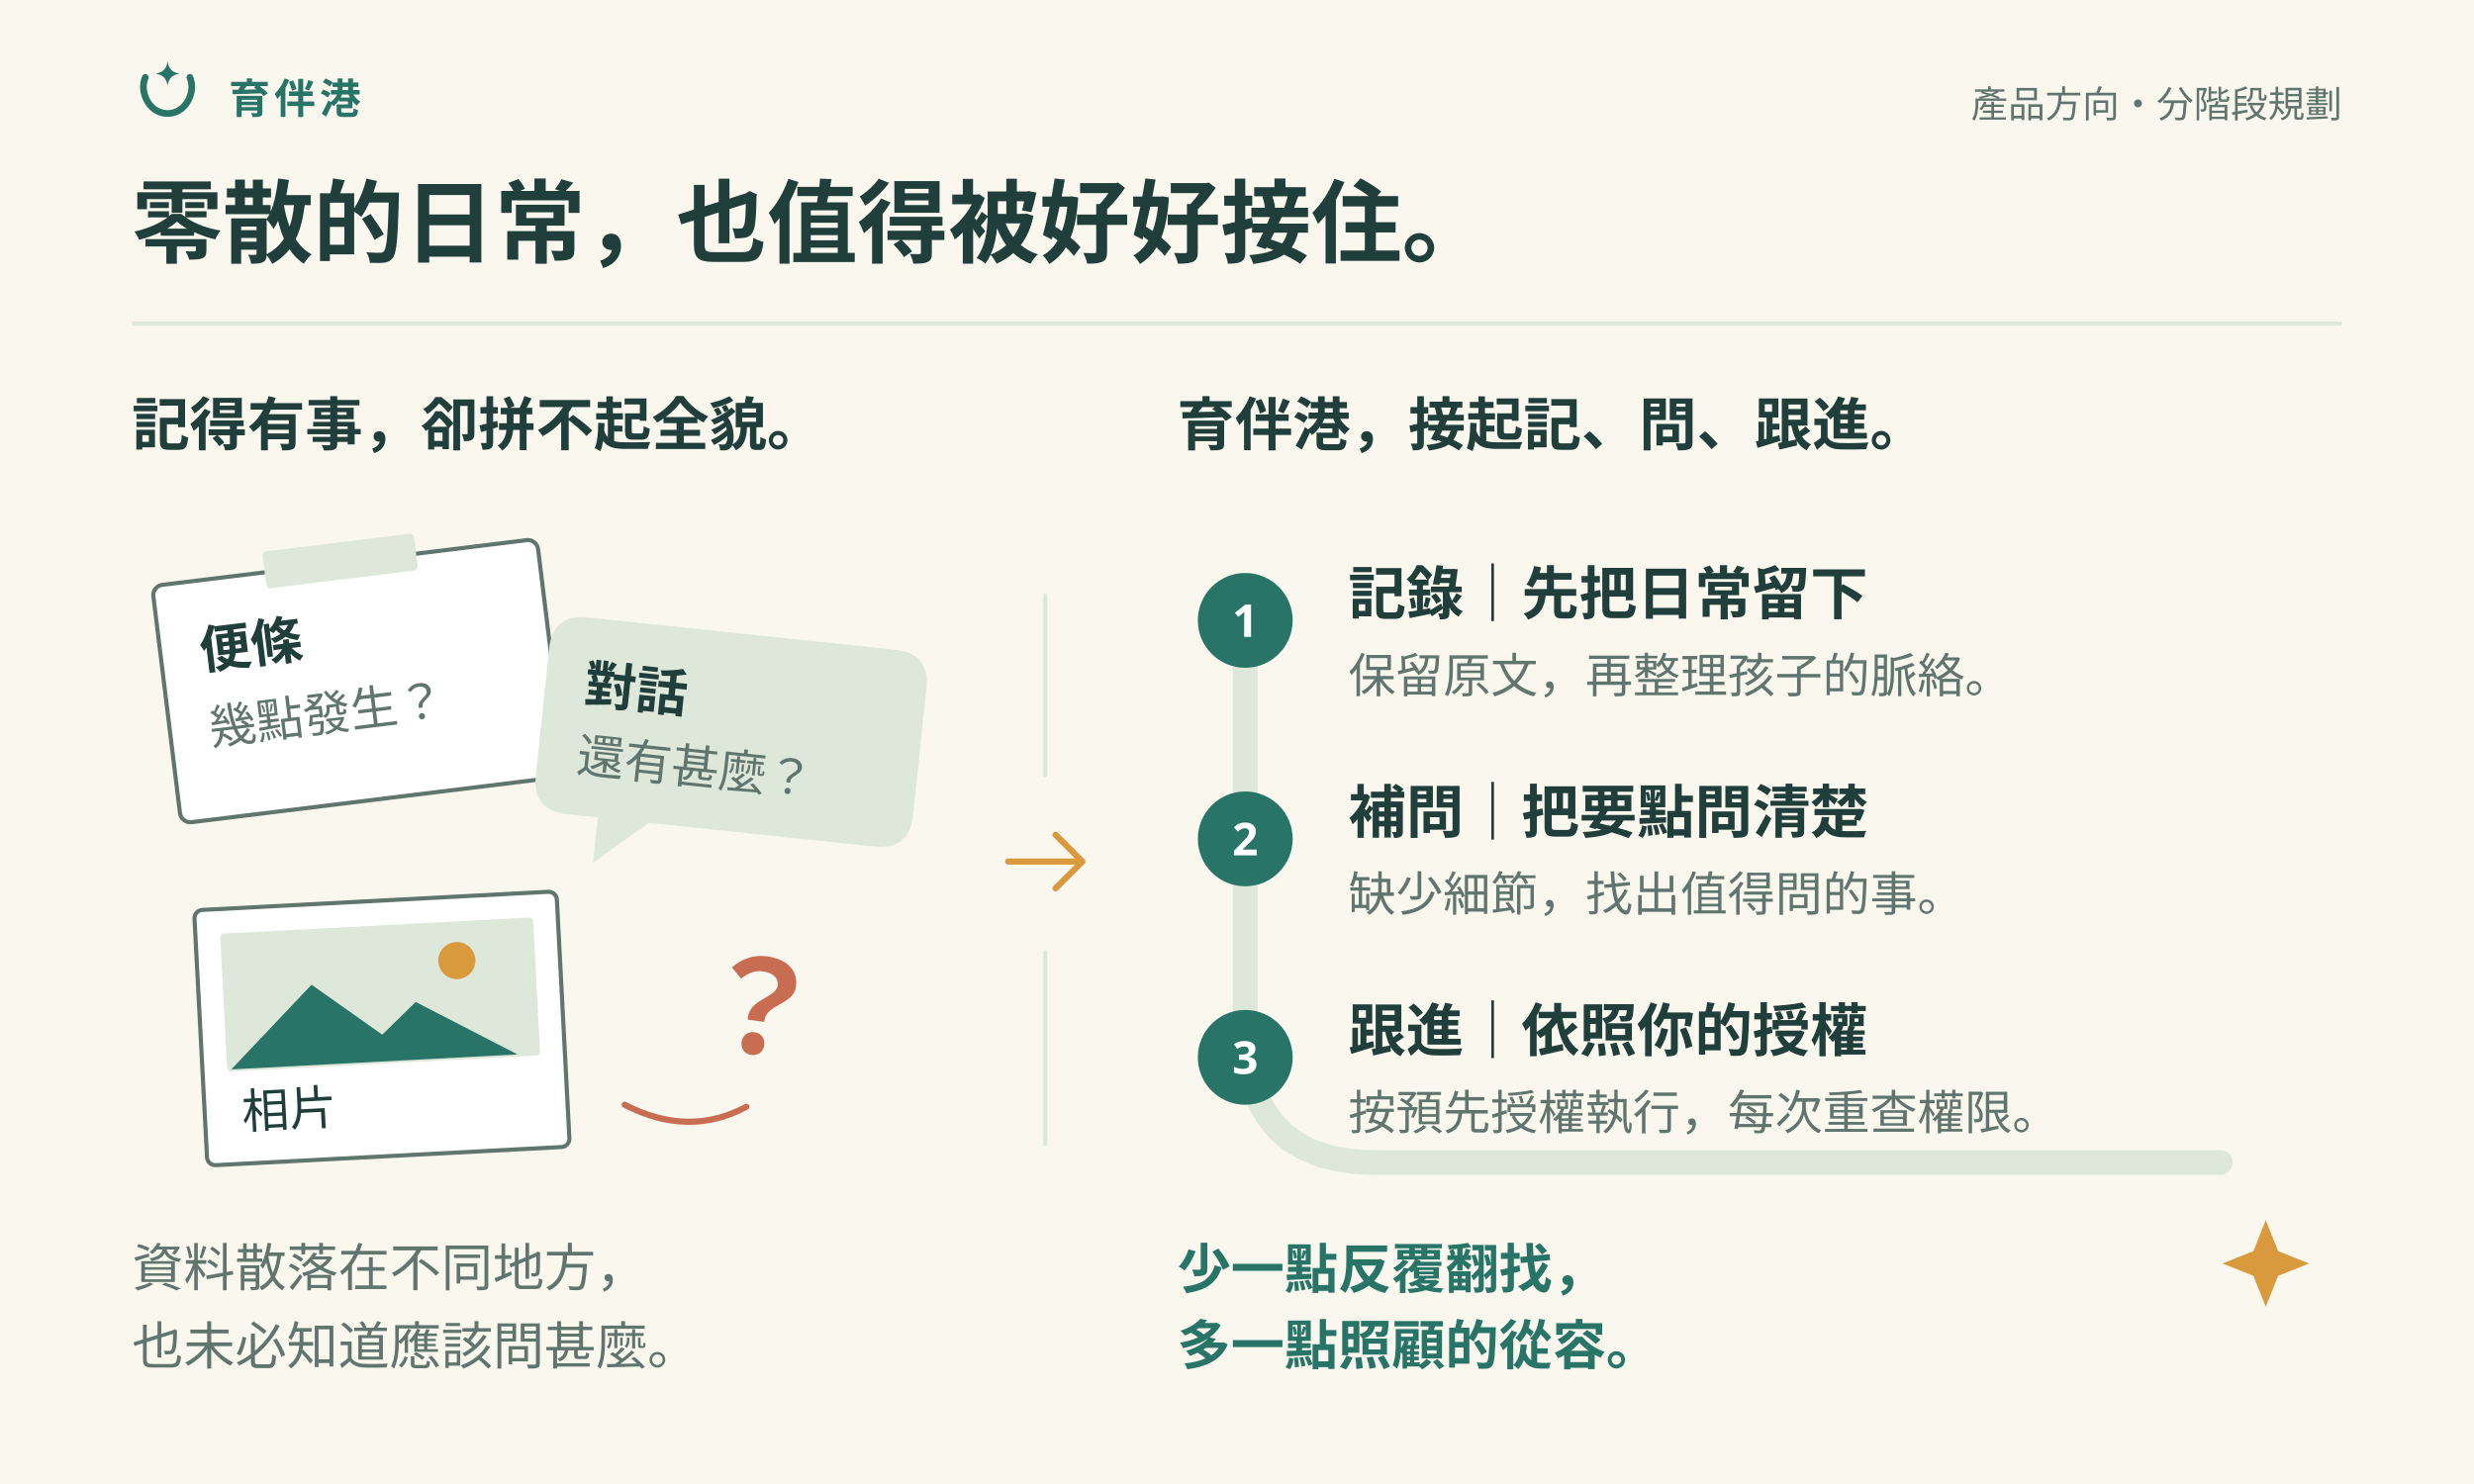
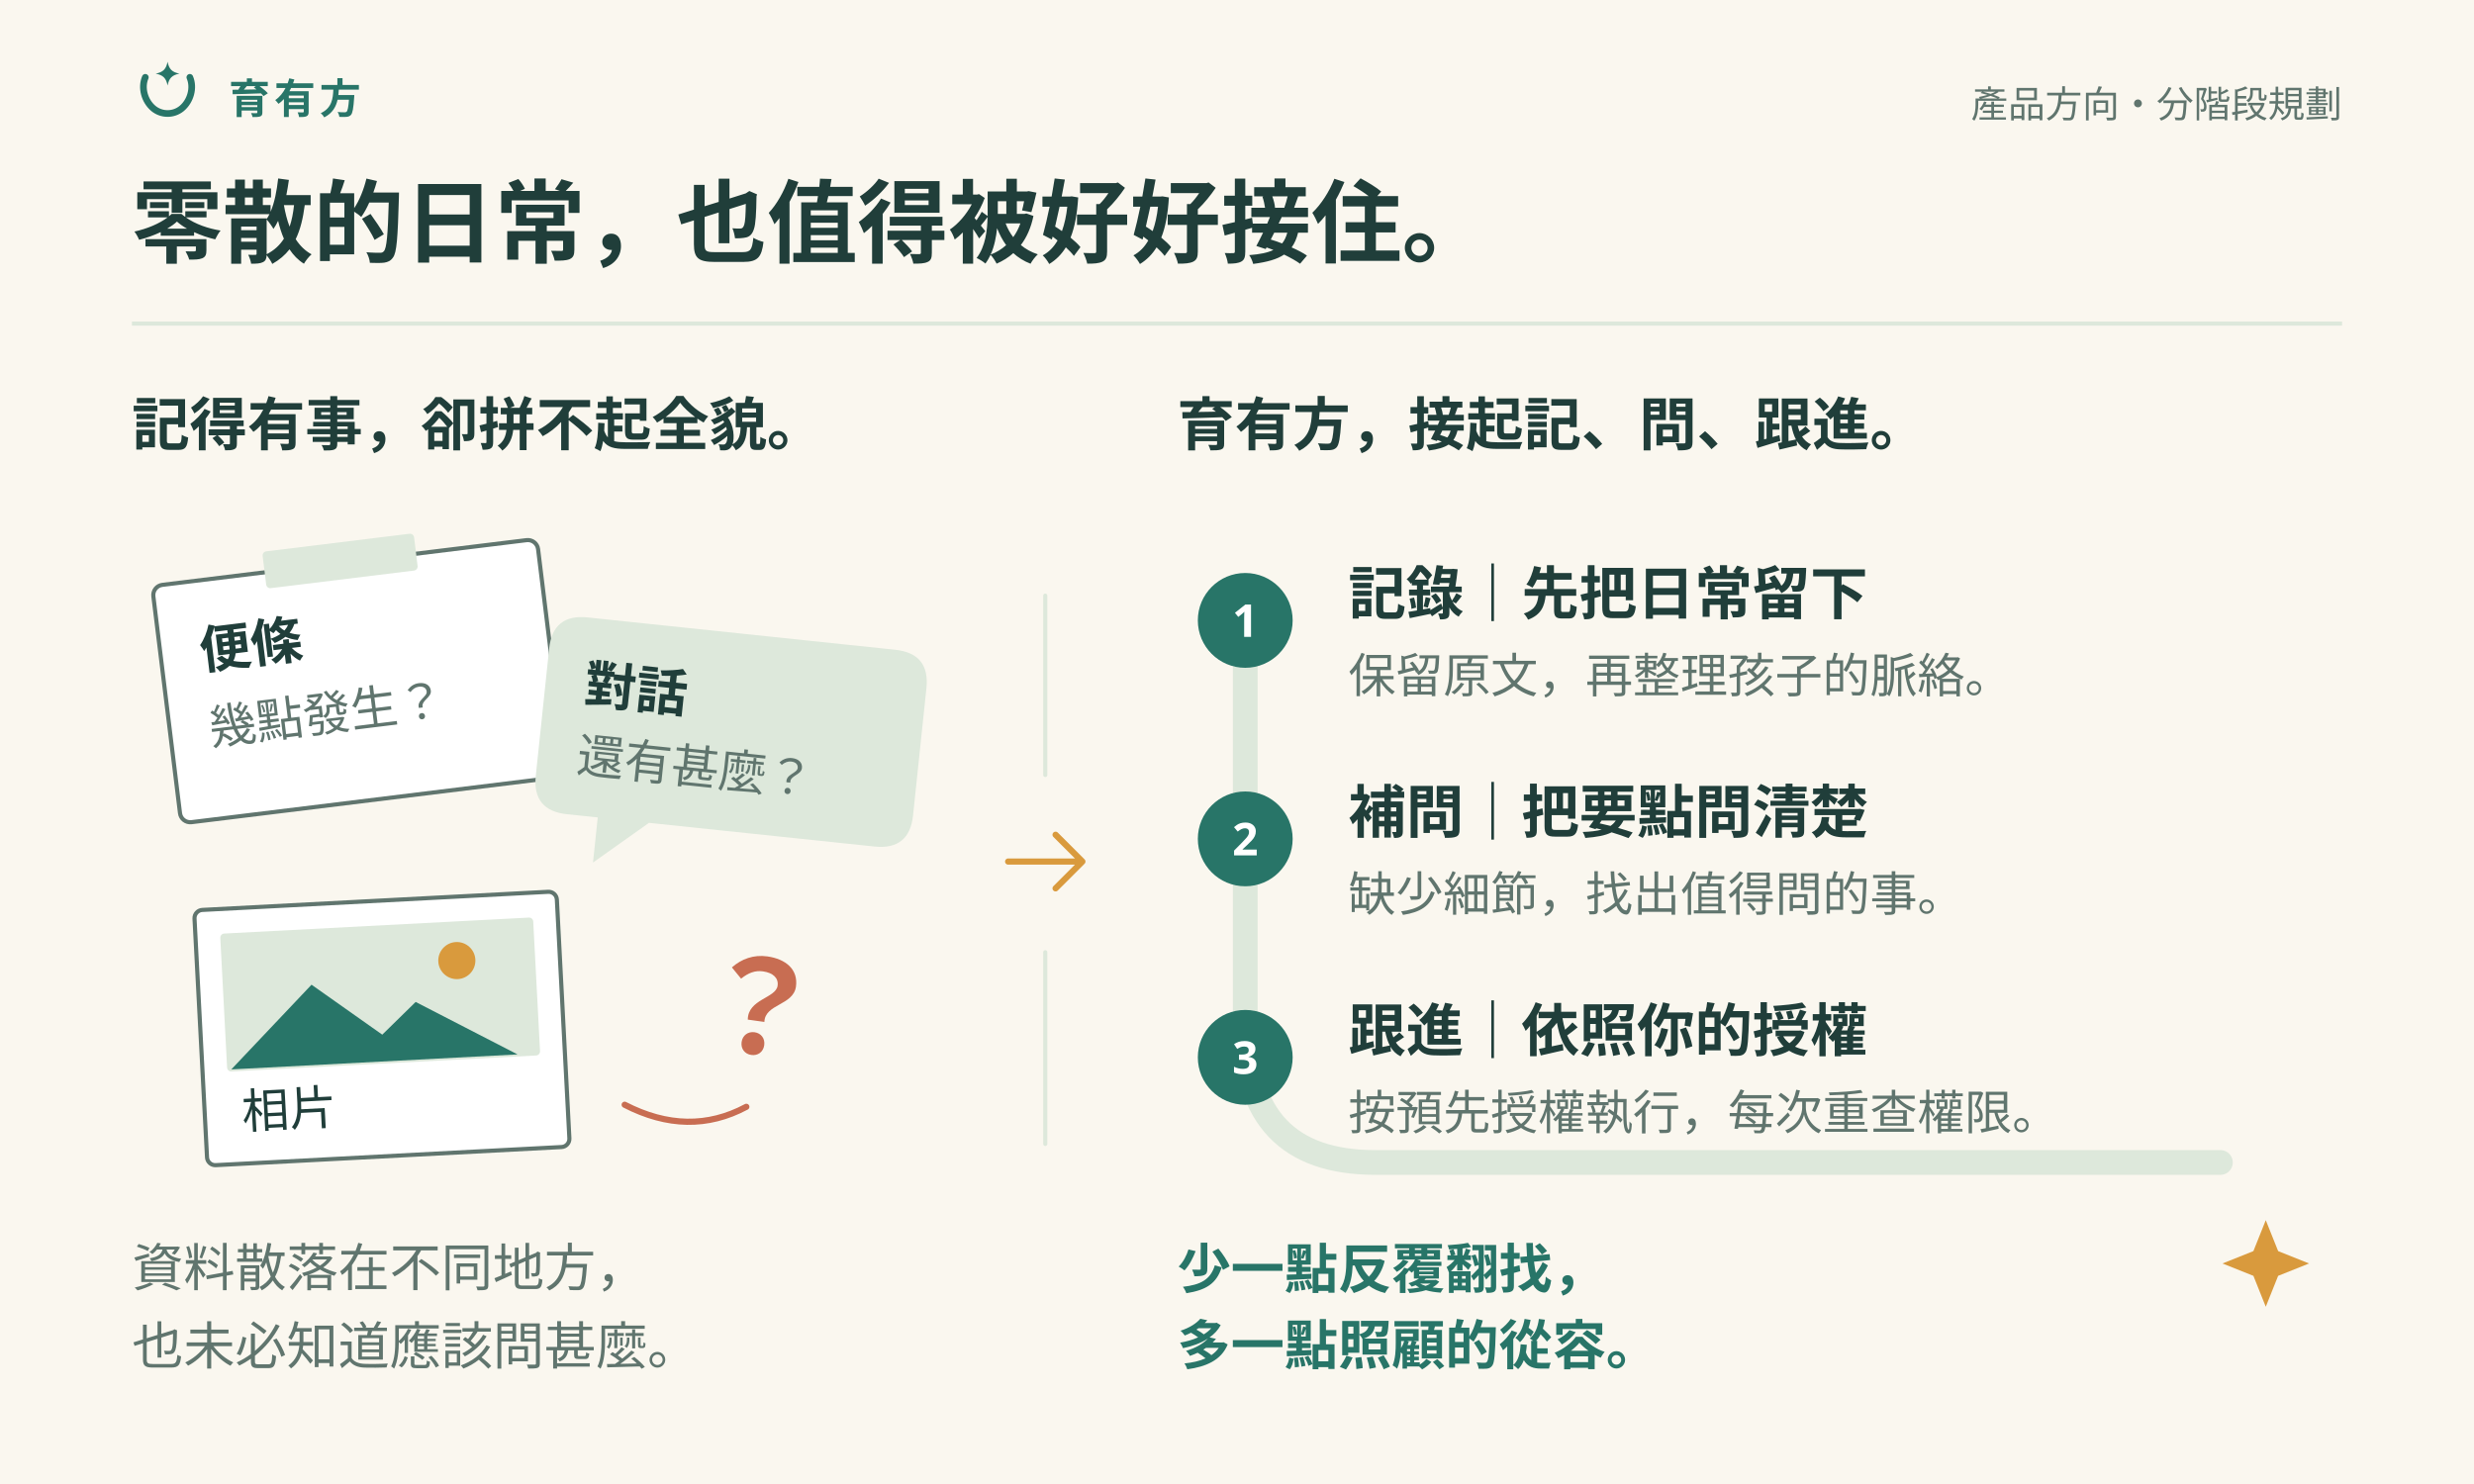
<svg xmlns="http://www.w3.org/2000/svg" width="1200" height="720" viewBox="0 0 1200 720" role="img" aria-labelledby="title desc">
  <rect width="1200" height="720" fill="#FAF7EF" />
  <g font-family="Microsoft JhengHei, PingFang TC, Noto Sans TC, sans-serif" fill="#203E3A">
    <g id="heading">
      <g id="brand-symbol" transform="translate(64 26) scale(0.36)" color="#287568">
        <path d="M18 32C12 46 17 64 29 74C40 83 56 83 67 74C79 64 84 46 78 32" fill="none" stroke="currentColor" stroke-width="9" stroke-linecap="round" />
        <path d="M48 11C50 21 54 25 64 27C54 29 50 33 48 43C46 33 42 29 32 27C42 25 46 21 48 11Z" fill="currentColor" />
      </g>
-       <text x="111" y="55" fill="#287568" font-size="20" font-weight="700" letter-spacing="2">育伴港</text>
+       <text x="111" y="55" fill="#287568" font-size="20" font-weight="700" letter-spacing="2">育有方</text>
      <text x="1136" y="57" text-anchor="end" fill="#60756E" font-size="18">產品方向・分階段規劃</text>
      <text id="headline" x="64" y="124" font-size="44" font-weight="700">零散的日常，也值得被好好接住。</text>
      <line x1="64" y1="157" x2="1136" y2="157" stroke="#DDE8DB" stroke-width="2" />
    </g>
    <g id="scattered-daily-life">
      <text x="64" y="216" font-size="28" font-weight="700">記得有事，卻拼不起全貌。</text>
      <g transform="rotate(-7 178 329)">
        <rect x="80" y="272" width="188" height="116" rx="5" fill="#FFFFFF" stroke="#60756E" stroke-width="2" />
        <rect x="135" y="262" width="74" height="18" rx="2" fill="#DDE8DB" />
        <text x="99" y="315" font-size="25" font-weight="700">便條</text>
        <text x="99" y="352" fill="#60756E" font-size="23">幾點發生？</text>
      </g>
      <g transform="rotate(6 362 371)">
        <path d="M278 308 H428 Q445 308 445 325 V387 Q445 404 428 404 H318 L293 426 V404 H278 Q261 404 261 387 V325 Q261 308 278 308Z" fill="#DDE8DB" />
        <text x="280" y="349" font-size="25" font-weight="700">對話</text>
        <text x="280" y="383" fill="#60756E" font-size="23">還有甚麼？</text>
      </g>
      <g transform="rotate(-3 185 494)">
        <rect x="97" y="437" width="176" height="124" rx="4" fill="#FFFFFF" stroke="#60756E" stroke-width="2" />
        <rect x="109" y="449" width="152" height="67" rx="2" fill="#DDE8DB" />
        <circle cx="223" cy="468" r="9" fill="#D99A3D" />
        <path d="M111 515 152 476 185 502 202 487 250 515Z" fill="#287568" />
        <text x="115" y="544" font-size="23">相片</text>
      </g>
      <text x="334" y="507" fill="#C86D52" font-size="63" font-weight="700" transform="rotate(8 334 507)">？</text>
      <path d="M303 536 Q334 552 362 537" fill="none" stroke="#C86D52" stroke-width="3" stroke-linecap="round" />
      <text x="64" y="624" fill="#60756E" font-size="25">資料散落在不同地方，</text>
      <text x="64" y="662" fill="#60756E" font-size="25">也未必知道應該問甚麼。</text>
    </g>
    <g id="transition" fill="none" stroke="#D99A3D" stroke-width="3" stroke-linecap="round" stroke-linejoin="round">
      <line x1="507" y1="289" x2="507" y2="376" stroke="#DDE8DB" stroke-width="2" />
      <path d="M489 418 H525 M512 405 525 418 512 431" />
      <line x1="507" y1="462" x2="507" y2="555" stroke="#DDE8DB" stroke-width="2" />
    </g>
    <g id="connected-care">
-       <text x="571" y="216" font-size="28" font-weight="700">育伴港，接起記、問、跟進。</text>
+       <text x="571" y="216" font-size="28" font-weight="700">育有方，接起記、問、跟進。</text>
      <path d="M604 288 V498 Q604 564 667 564 H1077" fill="none" stroke="#DDE8DB" stroke-width="12" stroke-linecap="round" />
      <g id="record">
        <circle cx="604" cy="301" r="23" fill="#287568" />
        <text x="604" y="309" text-anchor="middle" fill="#FFFFFF" font-size="22" font-weight="700">1</text>
        <text x="654" y="298" font-size="28" font-weight="700">記錄｜先把日常留下</text>
        <text x="654" y="336" fill="#60756E" font-size="23">保留原文，再整理孩子的脈絡。</text>
      </g>
      <g id="clarify">
        <circle cx="604" cy="407" r="23" fill="#287568" />
        <text x="604" y="415" text-anchor="middle" fill="#FFFFFF" font-size="22" font-weight="700">2</text>
        <text x="654" y="404" font-size="28" font-weight="700">補問｜把要點問清楚</text>
        <text x="654" y="442" fill="#60756E" font-size="23">缺少細節，找出值得問的事。</text>
      </g>
      <g id="follow-up">
        <circle cx="604" cy="513" r="23" fill="#287568" />
        <text x="604" y="521" text-anchor="middle" fill="#FFFFFF" font-size="22" font-weight="700">3</text>
        <text x="654" y="510" font-size="28" font-weight="700">跟進｜依照你的授權</text>
        <text x="654" y="548" fill="#60756E" font-size="23">按預先授權執行，每次重查權限。</text>
      </g>
      <path d="M1099 592 1105 607 1120 613 1105 619 1099 634 1093 619 1078 613 1093 607Z" fill="#D99A3D" />
      <text x="571" y="625" fill="#287568" font-size="26" font-weight="700">少一點反覆翻找，</text>
      <text x="571" y="662" fill="#287568" font-size="26" font-weight="700">多一點照顧的從容。</text>
    </g>
  </g>
</svg>
